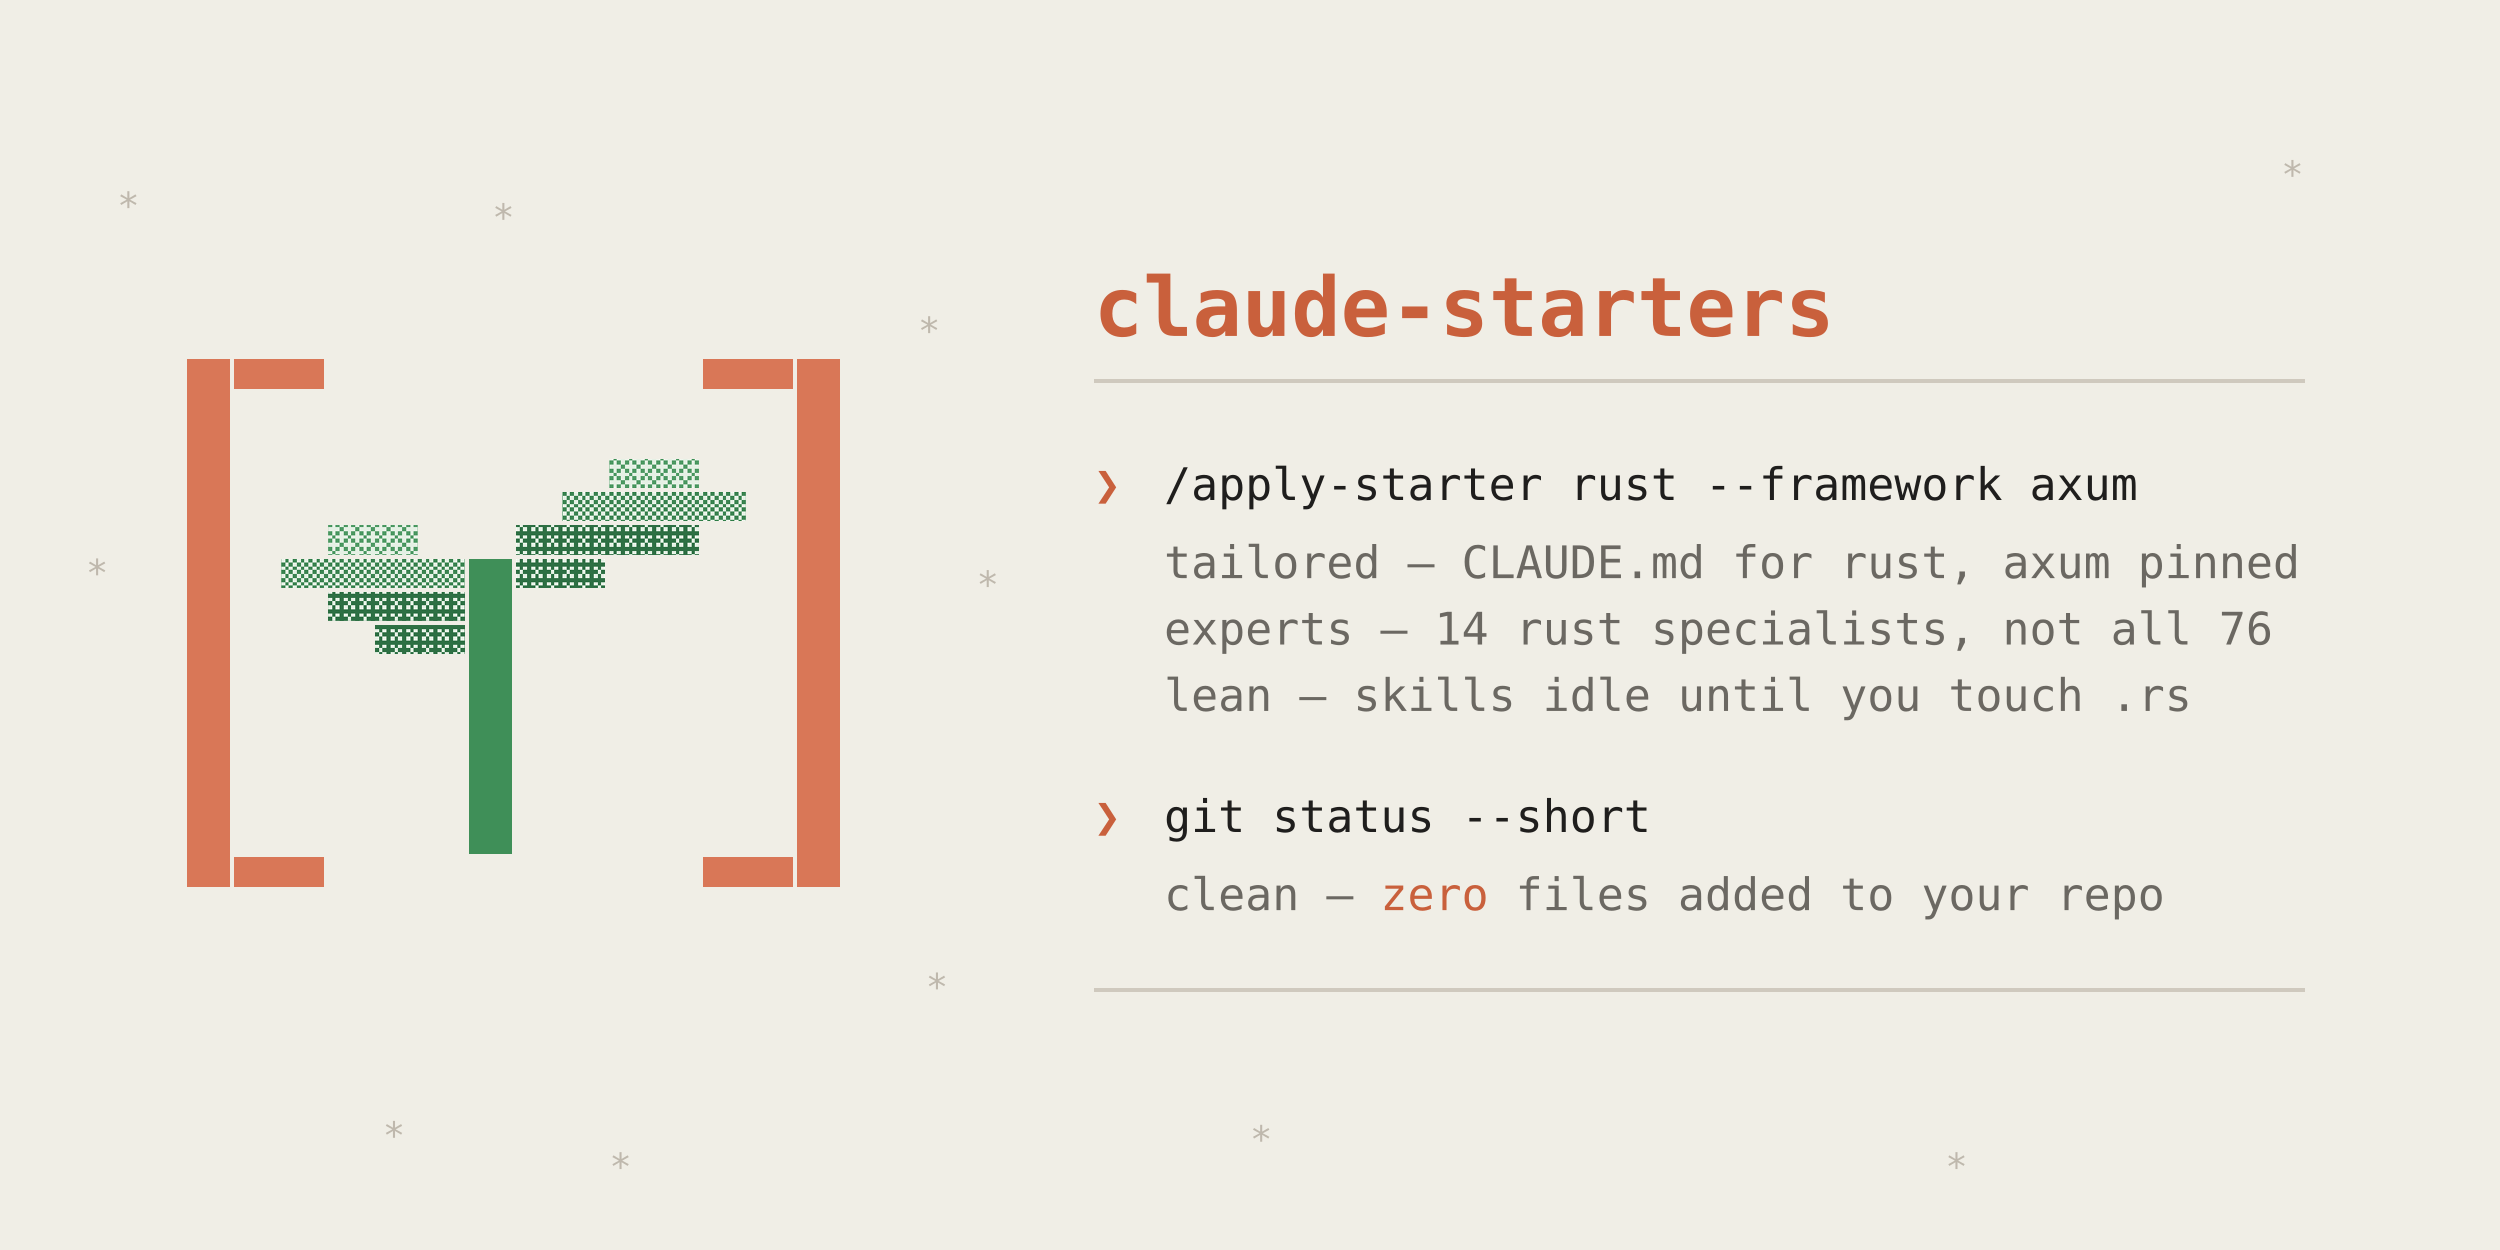
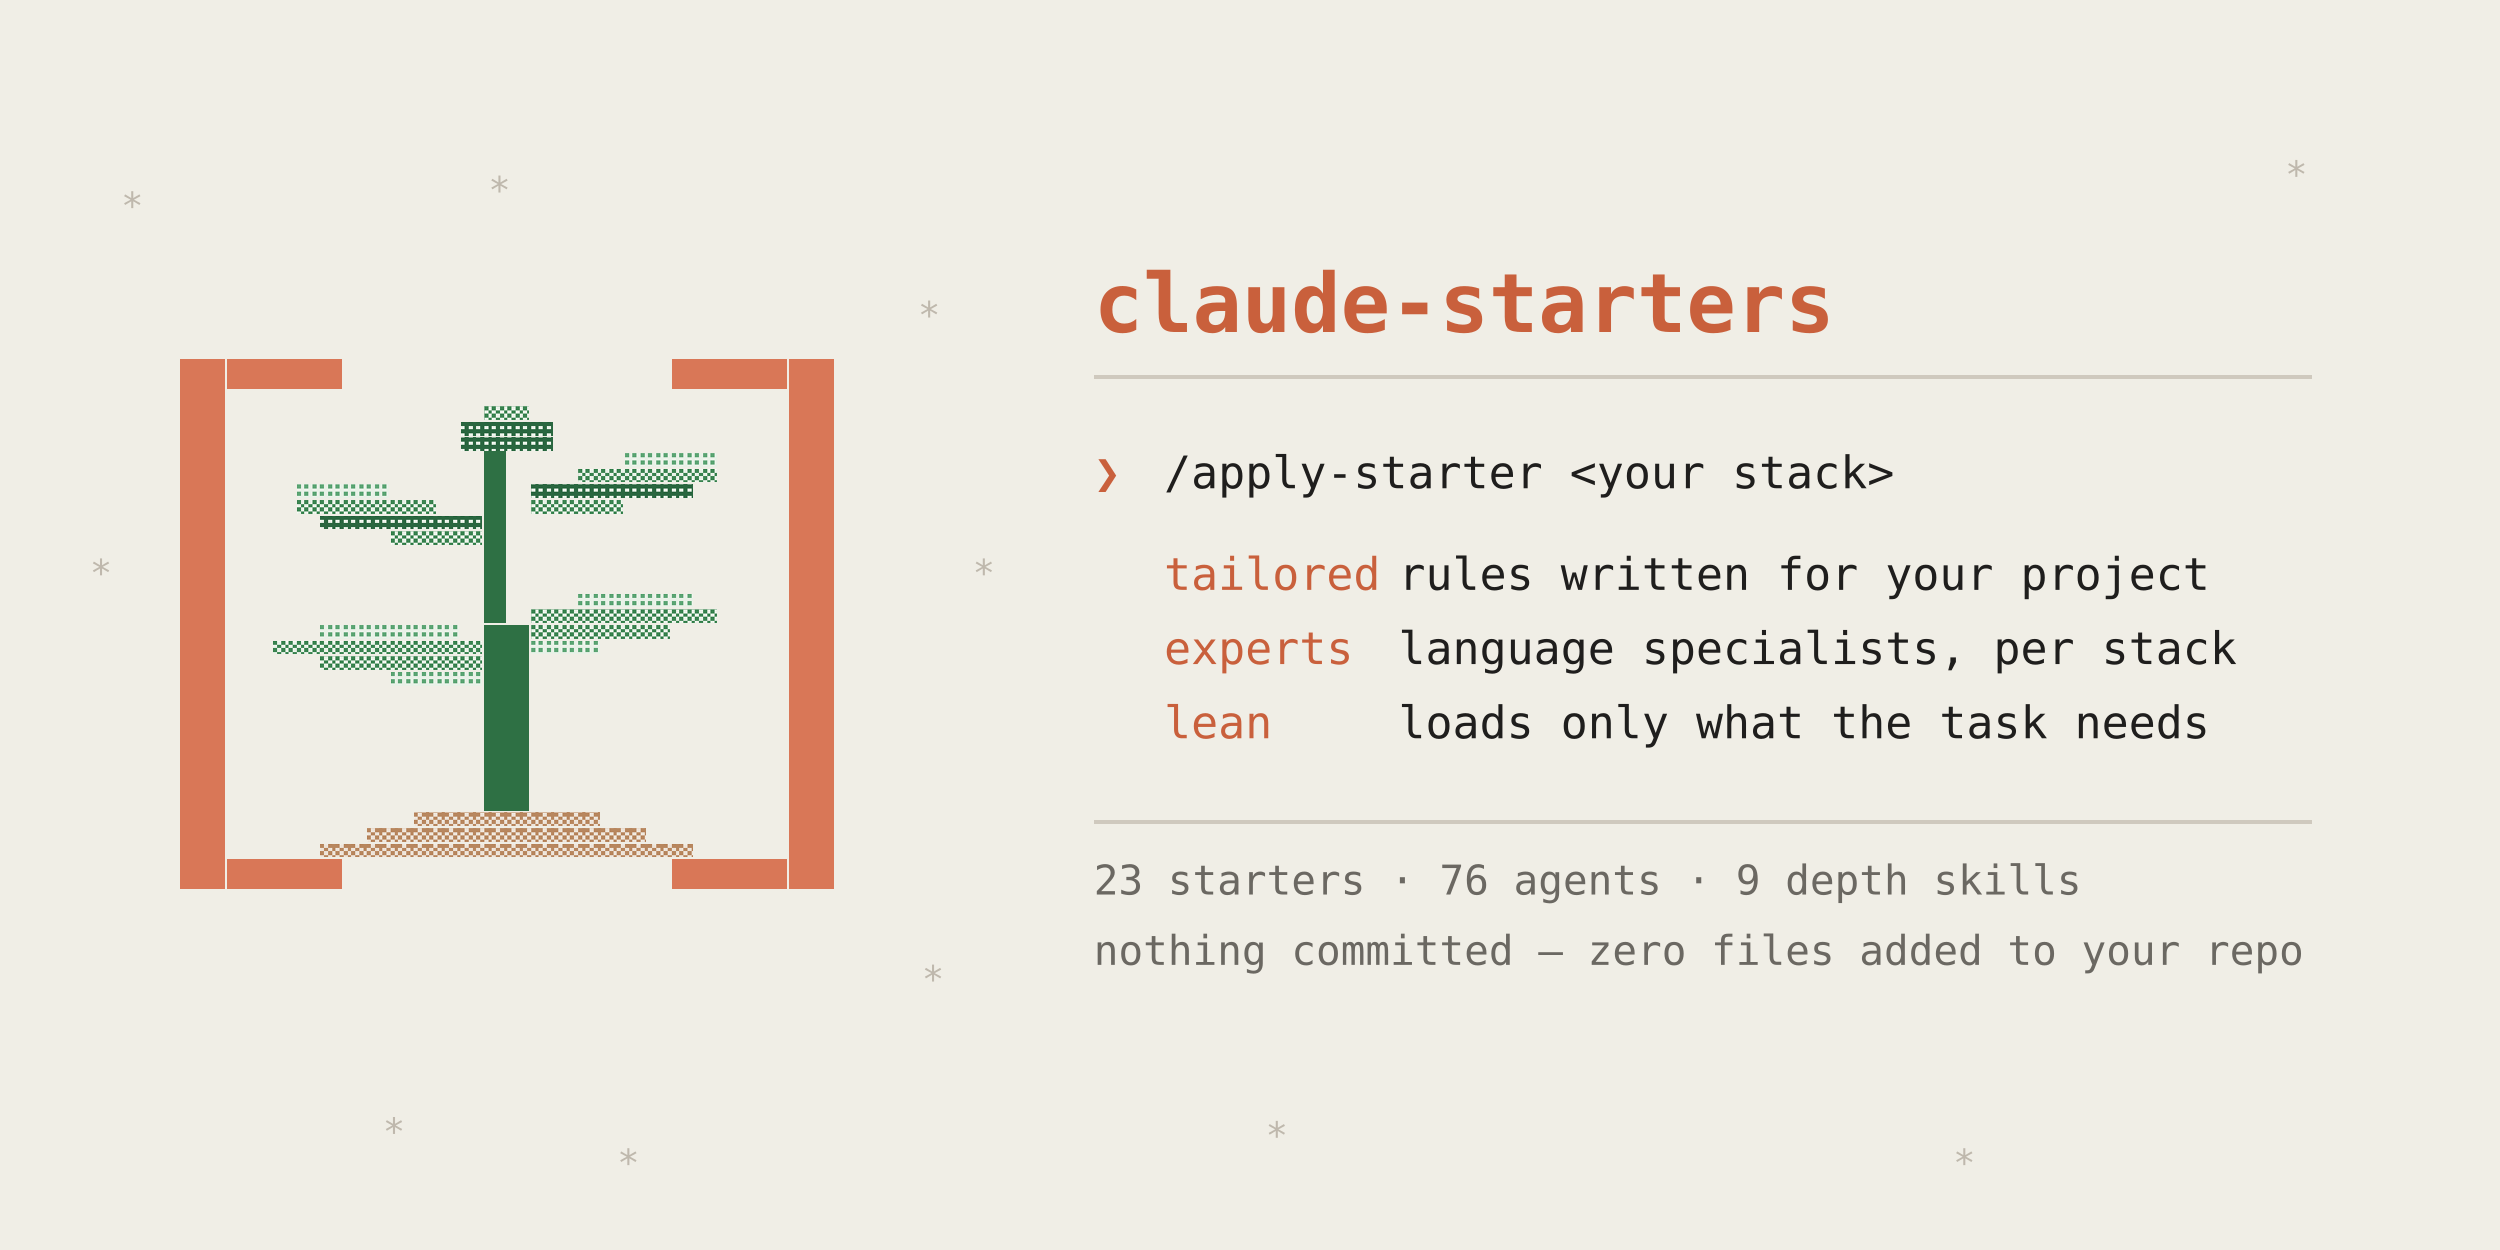
<svg xmlns="http://www.w3.org/2000/svg" viewBox="0 0 1280 640" width="1280" height="640" shape-rendering="crispEdges">
  <defs>
-     <pattern id="d35" width="8" height="8" patternUnits="userSpaceOnUse">
-       <rect width="8" height="8" fill="#E4F0E4" />
-       <rect x="0" y="0" width="2" height="2" fill="#4E9A64" />
-       <rect x="4" y="0" width="2" height="2" fill="#4E9A64" />
-       <rect x="2" y="2" width="2" height="2" fill="#4E9A64" />
-       <rect x="0" y="4" width="2" height="2" fill="#4E9A64" />
-       <rect x="4" y="4" width="2" height="2" fill="#4E9A64" />
-       <rect x="6" y="6" width="2" height="2" fill="#4E9A64" />
+     <pattern id="d25" width="8" height="8" patternUnits="userSpaceOnUse">
+       <rect width="8" height="8" fill="#E8F1E7" />
+       <rect x="0" y="0" width="2" height="2" fill="#5CA574" />
+       <rect x="4" y="0" width="2" height="2" fill="#5CA574" />
+       <rect x="0" y="4" width="2" height="2" fill="#5CA574" />
+       <rect x="4" y="4" width="2" height="2" fill="#5CA574" />
    </pattern>
    <pattern id="d50" width="8" height="8" patternUnits="userSpaceOnUse">
-       <rect width="8" height="8" fill="#E4F0E4" />
+       <rect width="8" height="8" fill="#E8F1E7" />
      <rect x="0" y="0" width="2" height="2" fill="#3C8552" />
      <rect x="4" y="0" width="2" height="2" fill="#3C8552" />
      <rect x="2" y="2" width="2" height="2" fill="#3C8552" />
      <rect x="6" y="2" width="2" height="2" fill="#3C8552" />
      <rect x="0" y="4" width="2" height="2" fill="#3C8552" />
      <rect x="4" y="4" width="2" height="2" fill="#3C8552" />
      <rect x="2" y="6" width="2" height="2" fill="#3C8552" />
      <rect x="6" y="6" width="2" height="2" fill="#3C8552" />
    </pattern>
-     <pattern id="d65" width="8" height="8" patternUnits="userSpaceOnUse">
-       <rect width="8" height="8" fill="#E4F0E4" />
-       <rect x="0" y="0" width="2" height="2" fill="#2E7044" />
-       <rect x="2" y="0" width="2" height="2" fill="#2E7044" />
-       <rect x="4" y="0" width="2" height="2" fill="#2E7044" />
-       <rect x="6" y="0" width="2" height="2" fill="#2E7044" />
-       <rect x="2" y="2" width="2" height="2" fill="#2E7044" />
-       <rect x="6" y="2" width="2" height="2" fill="#2E7044" />
-       <rect x="0" y="4" width="2" height="2" fill="#2E7044" />
-       <rect x="4" y="4" width="2" height="2" fill="#2E7044" />
-       <rect x="6" y="4" width="2" height="2" fill="#2E7044" />
-       <rect x="2" y="6" width="2" height="2" fill="#2E7044" />
-       <rect x="6" y="6" width="2" height="2" fill="#2E7044" />
+     <pattern id="d75" width="8" height="8" patternUnits="userSpaceOnUse">
+       <rect width="8" height="8" fill="#E8F1E7" />
+       <rect x="0" y="0" width="2" height="2" fill="#2A6740" />
+       <rect x="2" y="0" width="2" height="2" fill="#2A6740" />
+       <rect x="4" y="0" width="2" height="2" fill="#2A6740" />
+       <rect x="6" y="0" width="2" height="2" fill="#2A6740" />
+       <rect x="2" y="2" width="2" height="2" fill="#2A6740" />
+       <rect x="6" y="2" width="2" height="2" fill="#2A6740" />
+       <rect x="0" y="4" width="2" height="2" fill="#2A6740" />
+       <rect x="2" y="4" width="2" height="2" fill="#2A6740" />
+       <rect x="4" y="4" width="2" height="2" fill="#2A6740" />
+       <rect x="6" y="4" width="2" height="2" fill="#2A6740" />
+       <rect x="2" y="6" width="2" height="2" fill="#2A6740" />
+       <rect x="6" y="6" width="2" height="2" fill="#2A6740" />
+     </pattern>
+     <pattern id="soil" width="8" height="8" patternUnits="userSpaceOnUse">
+       <rect width="8" height="8" fill="#EDE3D8" />
+       <rect x="0" y="0" width="2" height="2" fill="#B8875F" />
+       <rect x="2" y="0" width="2" height="2" fill="#B8875F" />
+       <rect x="4" y="0" width="2" height="2" fill="#B8875F" />
+       <rect x="2" y="2" width="2" height="2" fill="#B8875F" />
+       <rect x="6" y="2" width="2" height="2" fill="#B8875F" />
+       <rect x="0" y="4" width="2" height="2" fill="#B8875F" />
+       <rect x="4" y="4" width="2" height="2" fill="#B8875F" />
+       <rect x="2" y="6" width="2" height="2" fill="#B8875F" />
+       <rect x="6" y="6" width="2" height="2" fill="#B8875F" />
    </pattern>
  </defs>
  <rect width="1280" height="640" fill="#F0EEE6" />
-   <text x="60" y="112" font-family="Menlo, monospace" font-size="19" fill="#B9B2A6" opacity="0.9">*</text>
-   <text x="252" y="118" font-family="Menlo, monospace" font-size="19" fill="#B9B2A6" opacity="0.9">*</text>
-   <text x="470" y="176" font-family="Menlo, monospace" font-size="19" fill="#B9B2A6" opacity="0.9">*</text>
-   <text x="500" y="306" font-family="Menlo, monospace" font-size="19" fill="#B9B2A6" opacity="0.9">*</text>
-   <text x="44" y="300" font-family="Menlo, monospace" font-size="19" fill="#B9B2A6" opacity="0.9">*</text>
-   <text x="474" y="512" font-family="Menlo, monospace" font-size="19" fill="#B9B2A6" opacity="0.9">*</text>
-   <text x="196" y="588" font-family="Menlo, monospace" font-size="19" fill="#B9B2A6" opacity="0.9">*</text>
-   <text x="640" y="590" font-family="Menlo, monospace" font-size="19" fill="#B9B2A6" opacity="0.9">*</text>
-   <text x="996" y="604" font-family="Menlo, monospace" font-size="19" fill="#B9B2A6" opacity="0.9">*</text>
-   <text x="1168" y="96" font-family="Menlo, monospace" font-size="19" fill="#B9B2A6" opacity="0.9">*</text>
-   <text x="312" y="604" font-family="Menlo, monospace" font-size="19" fill="#B9B2A6" opacity="0.9">*</text>
-   <rect x="96" y="184" width="22" height="270" fill="#D97757" />
-   <rect x="120" y="184" width="46" height="15" fill="#D97757" />
-   <rect x="120" y="439" width="46" height="15" fill="#D97757" />
-   <rect x="408" y="184" width="22" height="270" fill="#D97757" />
-   <rect x="360" y="184" width="46" height="15" fill="#D97757" />
-   <rect x="360" y="439" width="46" height="15" fill="#D97757" />
-   <rect x="240" y="286" width="22" height="151" fill="#3F8F58" />
-   <rect x="312" y="235" width="46" height="15" fill="url(#d35)" />
-   <rect x="288" y="252" width="94" height="15" fill="url(#d50)" />
-   <rect x="264" y="269" width="94" height="15" fill="url(#d65)" />
-   <rect x="264" y="286" width="46" height="15" fill="url(#d65)" />
-   <rect x="168" y="269" width="46" height="15" fill="url(#d35)" />
-   <rect x="144" y="286" width="94" height="15" fill="url(#d50)" />
-   <rect x="168" y="303" width="70" height="15" fill="url(#d65)" />
-   <rect x="192" y="320" width="46" height="15" fill="url(#d65)" />
+   <text x="62" y="112" font-family="Menlo, monospace" font-size="19" fill="#B9B2A6" opacity="0.9">*</text>
+   <text x="250" y="104" font-family="Menlo, monospace" font-size="19" fill="#B9B2A6" opacity="0.9">*</text>
+   <text x="470" y="168" font-family="Menlo, monospace" font-size="19" fill="#B9B2A6" opacity="0.9">*</text>
+   <text x="498" y="300" font-family="Menlo, monospace" font-size="19" fill="#B9B2A6" opacity="0.9">*</text>
+   <text x="46" y="300" font-family="Menlo, monospace" font-size="19" fill="#B9B2A6" opacity="0.9">*</text>
+   <text x="472" y="508" font-family="Menlo, monospace" font-size="19" fill="#B9B2A6" opacity="0.9">*</text>
+   <text x="196" y="586" font-family="Menlo, monospace" font-size="19" fill="#B9B2A6" opacity="0.9">*</text>
+   <text x="648" y="588" font-family="Menlo, monospace" font-size="19" fill="#B9B2A6" opacity="0.9">*</text>
+   <text x="1000" y="602" font-family="Menlo, monospace" font-size="19" fill="#B9B2A6" opacity="0.9">*</text>
+   <text x="1170" y="96" font-family="Menlo, monospace" font-size="19" fill="#B9B2A6" opacity="0.9">*</text>
+   <text x="316" y="602" font-family="Menlo, monospace" font-size="19" fill="#B9B2A6" opacity="0.9">*</text>
+   <rect x="92" y="184" width="23" height="271" fill="#D97757" />
+   <rect x="404" y="184" width="23" height="271" fill="#D97757" />
+   <rect x="116" y="184" width="59" height="15" fill="#D97757" />
+   <rect x="344" y="184" width="59" height="15" fill="#D97757" />
+   <rect x="116" y="440" width="59" height="15" fill="#D97757" />
+   <rect x="344" y="440" width="59" height="15" fill="#D97757" />
+   <rect x="248" y="224" width="11" height="95" fill="#2E7044" />
+   <rect x="248" y="320" width="23" height="95" fill="#2E7044" />
+   <rect x="248" y="208" width="23" height="7" fill="url(#d50)" />
+   <rect x="236" y="216" width="47" height="7" fill="url(#d75)" />
+   <rect x="236" y="224" width="47" height="7" fill="url(#d75)" />
+   <rect x="320" y="232" width="47" height="7" fill="url(#d25)" />
+   <rect x="296" y="240" width="71" height="7" fill="url(#d50)" />
+   <rect x="272" y="248" width="83" height="7" fill="url(#d75)" />
+   <rect x="272" y="256" width="47" height="7" fill="url(#d50)" />
+   <rect x="152" y="248" width="47" height="7" fill="url(#d25)" />
+   <rect x="152" y="256" width="71" height="7" fill="url(#d50)" />
+   <rect x="164" y="264" width="83" height="7" fill="url(#d75)" />
+   <rect x="200" y="272" width="47" height="7" fill="url(#d50)" />
+   <rect x="296" y="304" width="59" height="7" fill="url(#d25)" />
+   <rect x="272" y="312" width="95" height="7" fill="url(#d50)" />
+   <rect x="272" y="320" width="71" height="7" fill="url(#d50)" />
+   <rect x="272" y="328" width="35" height="7" fill="url(#d25)" />
+   <rect x="164" y="320" width="71" height="7" fill="url(#d25)" />
+   <rect x="140" y="328" width="107" height="7" fill="url(#d50)" />
+   <rect x="164" y="336" width="83" height="7" fill="url(#d50)" />
+   <rect x="200" y="344" width="47" height="7" fill="url(#d25)" />
+   <rect x="212" y="416" width="95" height="7" fill="url(#soil)" />
+   <rect x="188" y="424" width="143" height="7" fill="url(#soil)" />
+   <rect x="164" y="432" width="191" height="7" fill="url(#soil)" />
  <g font-family="Menlo, ui-monospace, monospace">
-     <text x="560" y="172" font-size="42" font-weight="700" fill="#C9603C">claude-starters</text>
-     <rect x="560" y="194" width="620" height="2" fill="#CFC9BE" />
+     <text x="560" y="170" font-size="42" font-weight="700" fill="#C9603C">claude-starters</text>
+     <rect x="560" y="192" width="624" height="2" fill="#CFC9BE" />
    <g font-size="23">
-       <text x="560" y="256" fill="#C9603C">❯</text>
-       <text x="596" y="256" fill="#1F1E1D">/apply-starter rust --framework axum</text>
-       <text x="596" y="296" fill="#6B6862">tailored — CLAUDE.md for rust, axum pinned</text>
-       <text x="596" y="330" fill="#6B6862">experts  — 14 rust specialists, not all 76</text>
-       <text x="596" y="364" fill="#6B6862">lean     — skills idle until you touch .rs</text>
-       <text x="560" y="426" fill="#C9603C">❯</text>
-       <text x="596" y="426" fill="#1F1E1D">git status --short</text>
-       <text x="596" y="466" fill="#6B6862">clean — <tspan fill="#C9603C">zero</tspan> files added to your repo</text>
+       <text x="560" y="250" fill="#C9603C">❯</text>
+       <text x="596" y="250" fill="#1F1E1D">/apply-starter &lt;your stack&gt;</text>
+       <text x="596" y="302" fill="#C9603C">tailored</text>
+       <text x="716" y="302" fill="#1F1E1D">rules written for your project</text>
+       <text x="596" y="340" fill="#C9603C">experts</text>
+       <text x="716" y="340" fill="#1F1E1D">language specialists, per stack</text>
+       <text x="596" y="378" fill="#C9603C">lean</text>
+       <text x="716" y="378" fill="#1F1E1D">loads only what the task needs</text>
    </g>
-     <rect x="560" y="506" width="620" height="2" fill="#CFC9BE" />
+     <rect x="560" y="420" width="624" height="2" fill="#CFC9BE" />
+     <g font-size="21" fill="#6B6862">
+       <text x="560" y="458">23 starters · 76 agents · 9 depth skills</text>
+       <text x="560" y="494">nothing committed — zero files added to your repo</text>
+     </g>
  </g>
</svg>
